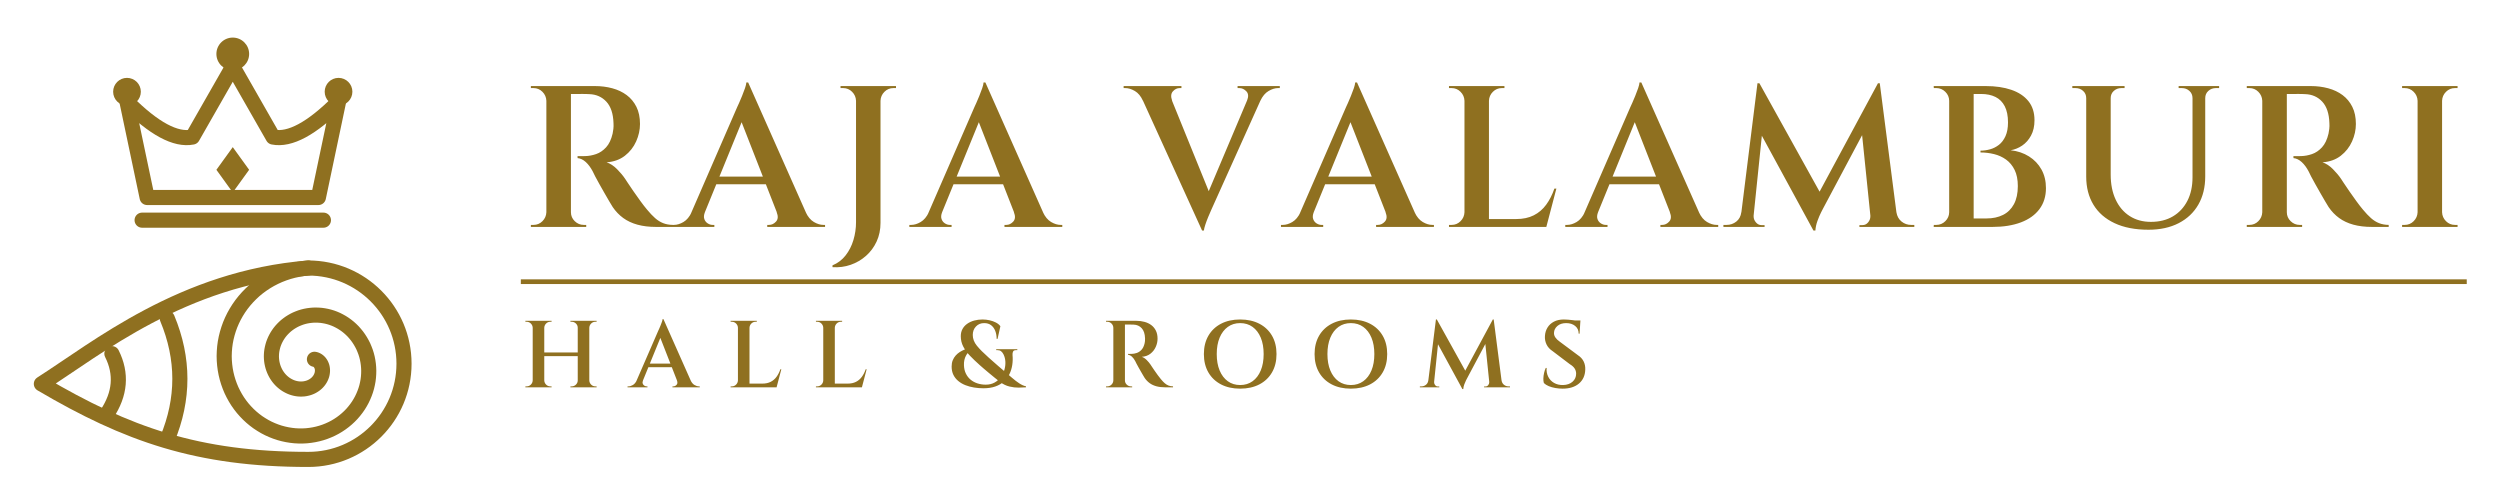
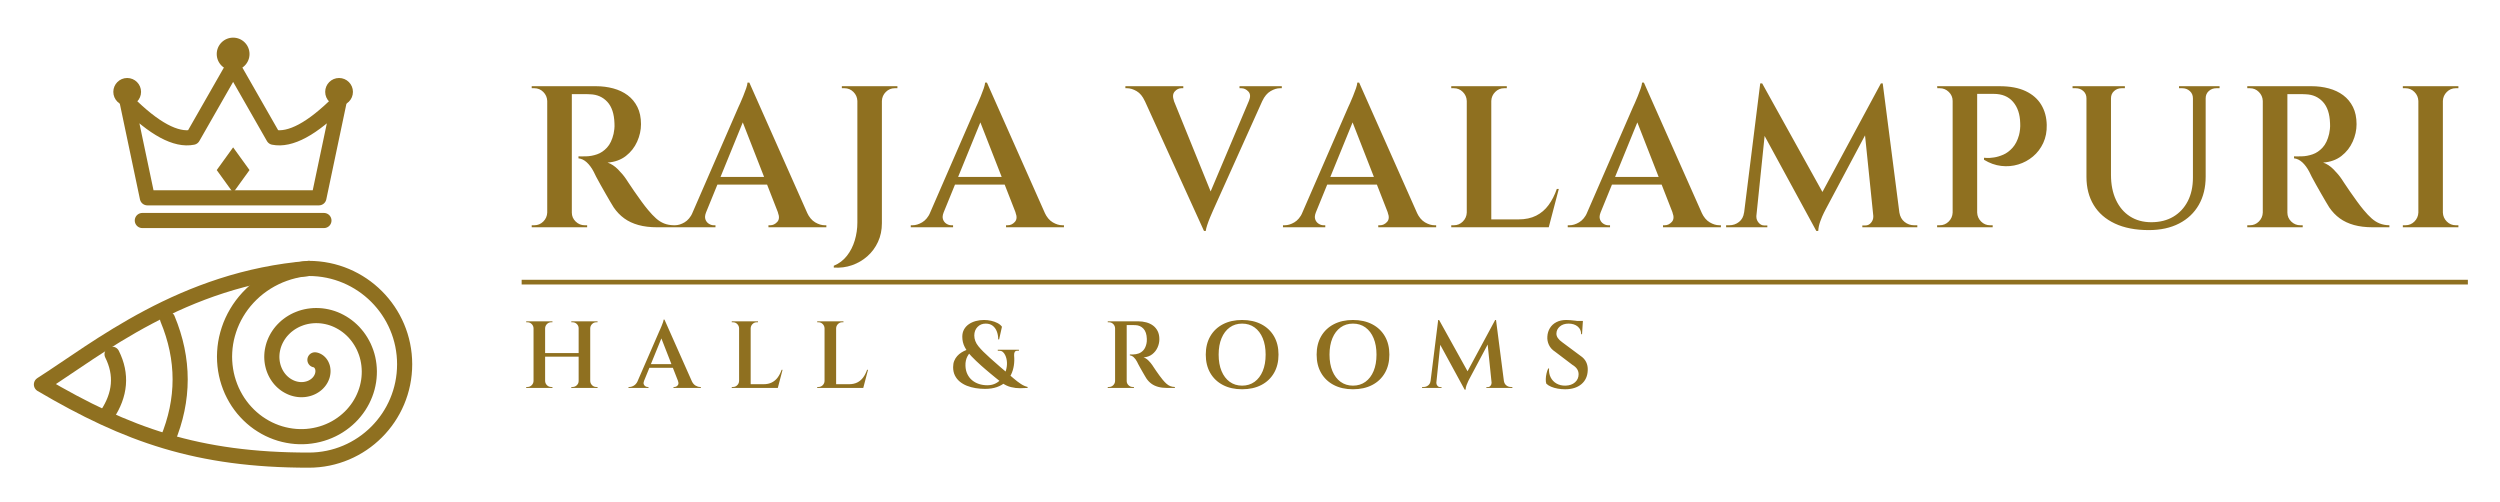
- <svg xmlns="http://www.w3.org/2000/svg" viewBox="0 0 639 128" width="639" height="128">
+ <svg xmlns="http://www.w3.org/2000/svg" viewBox="0 0 638 128" width="638" height="128">
  <g transform="translate(-17.75 -3.59) scale(0.6437)">
    <g fill="none" stroke="#8F7020" stroke-width="6" stroke-linecap="round" stroke-linejoin="round">
      <path d="M86 84 L78 46 Q94 62 104 60 L120 32 L136 60 Q146 62 162 46 L154 84 Z" />
      <path d="M84 93 H156" />
      <path d="M44 158 C66 144 100 116 150 112 A38 38 0 0 1 150 188 C106 188 78 178 44 158 Z" />
      <path d="M152.43 148.24 L152.65 148.28 L152.88 148.34 L153.10 148.43 L153.32 148.53 L153.55 148.65 L153.76 148.79 L153.98 148.95 L154.18 149.13 L154.38 149.33 L154.57 149.54 L154.74 149.78 L154.91 150.03 L155.06 150.30 L155.19 150.58 L155.31 150.88 L155.42 151.19 L155.50 151.52 L155.56 151.86 L155.60 152.21 L155.62 152.57 L155.62 152.94 L155.59 153.31 L155.54 153.69 L155.47 154.07 L155.37 154.46 L155.24 154.84 L155.09 155.22 L154.91 155.61 L154.71 155.98 L154.48 156.35 L154.22 156.72 L153.94 157.07 L153.63 157.41 L153.30 157.74 L152.94 158.05 L152.55 158.35 L152.15 158.62 L151.72 158.88 L151.27 159.12 L150.80 159.33 L150.31 159.52 L149.81 159.68 L149.28 159.81 L148.75 159.92 L148.20 160.00 L147.63 160.04 L147.06 160.06 L146.48 160.04 L145.90 159.99 L145.31 159.90 L144.72 159.78 L144.12 159.62 L143.53 159.43 L142.95 159.20 L142.37 158.93 L141.80 158.63 L141.24 158.30 L140.69 157.93 L140.16 157.52 L139.64 157.08 L139.15 156.61 L138.67 156.10 L138.22 155.56 L137.80 154.99 L137.40 154.39 L137.04 153.77 L136.70 153.11 L136.40 152.43 L136.13 151.73 L135.90 151.01 L135.71 150.27 L135.55 149.50 L135.44 148.73 L135.37 147.94 L135.34 147.14 L135.36 146.33 L135.42 145.52 L135.53 144.70 L135.69 143.88 L135.89 143.06 L136.13 142.25 L136.43 141.44 L136.77 140.64 L137.16 139.86 L137.59 139.09 L138.07 138.34 L138.59 137.61 L139.16 136.90 L139.78 136.22 L140.43 135.57 L141.12 134.94 L141.86 134.36 L142.63 133.80 L143.44 133.29 L144.28 132.81 L145.15 132.38 L146.06 132.00 L146.99 131.65 L147.94 131.36 L148.92 131.12 L149.92 130.93 L150.93 130.80 L151.96 130.71 L153.00 130.69 L154.05 130.72 L155.10 130.80 L156.16 130.95 L157.21 131.15 L158.26 131.41 L159.31 131.73 L160.34 132.11 L161.36 132.55 L162.35 133.05 L163.33 133.60 L164.29 134.21 L165.21 134.87 L166.11 135.59 L166.97 136.36 L167.80 137.18 L168.58 138.06 L169.33 138.98 L170.02 139.94 L170.67 140.95 L171.27 142.00 L171.82 143.08 L172.30 144.21 L172.74 145.36 L173.11 146.54 L173.42 147.75 L173.66 148.99 L173.84 150.24 L173.95 151.51 L174.00 152.79 L173.97 154.08 L173.88 155.37 L173.72 156.67 L173.48 157.96 L173.18 159.25 L172.80 160.53 L172.35 161.79 L171.83 163.04 L171.25 164.26 L170.59 165.46 L169.87 166.63 L169.08 167.76 L168.22 168.86 L167.31 169.92 L166.33 170.93 L165.29 171.89 L164.20 172.80 L163.05 173.66 L161.85 174.46 L160.61 175.20 L159.32 175.87 L157.98 176.48 L156.61 177.02 L155.20 177.49 L153.77 177.88 L152.30 178.20 L150.81 178.44 L149.31 178.61 L147.78 178.69 L146.25 178.69 L144.71 178.61 L143.17 178.44 L141.63 178.19 L140.10 177.86 L138.58 177.45 L137.08 176.95 L135.60 176.37 L134.14 175.71 L132.72 174.97 L131.33 174.14 L129.97 173.25 L128.66 172.27 L127.40 171.22 L126.19 170.10 L125.04 168.91 L123.94 167.66 L122.91 166.34 L121.94 164.96 L121.05 163.52 L120.23 162.03 L119.48 160.50 L118.82 158.91 L118.24 157.29 L117.74 155.63 L117.33 153.94 L117.01 152.22 L116.78 150.47 L116.64 148.71 L116.59 146.94 L116.65 145.16 L116.79 143.37 L117.03 141.59 L117.37 139.81 L117.81 138.05 L118.34 136.30 L118.96 134.57 L119.68 132.88 L120.49 131.22 L121.40 129.59 L122.39 128.01 L123.47 126.48 L124.64 125.00 L125.89 123.58 L127.22 122.22 L128.62 120.92 L130.10 119.70 L131.65 118.56 L133.26 117.49 L134.93 116.51 L136.67 115.61 L138.45 114.80 L140.29 114.09 L142.16 113.47 L144.08 112.95 L146.03 112.53 L148.00 112.21 L150.00 112.00" />
      <path d="M72 146 Q78 158 70 170 M94 132 Q104 156 94 180" />
    </g>
    <g fill="#8F7020">
      <circle cx="78" cy="42" r="5.5" />
      <circle cx="120" cy="27" r="6.5" />
      <circle cx="162" cy="42" r="5.5" />
      <path d="M120 64 L126.5 73 L120 82 L113.5 73 Z" />
    </g>
  </g>
-   <path fill="#8F7020" d="M145.261 22.0H152.096Q154.411 22.0 156.506 22.564Q158.602 23.129 160.179 24.306Q161.756 25.482 162.669 27.309Q163.582 29.135 163.582 31.689Q163.582 33.95 162.602 36.14Q161.622 38.33 159.725 39.807Q157.828 41.283 155.047 41.491Q156.442 41.956 157.7 43.217Q158.957 44.479 159.791 45.716Q159.833 45.778 160.413 46.667Q160.992 47.555 161.88 48.839Q162.768 50.123 163.702 51.407Q164.636 52.692 165.387 53.577Q166.478 54.896 167.444 55.749Q168.41 56.603 169.494 57.034Q170.578 57.465 171.965 57.486V58.0H167.679Q165.022 58.0 162.935 57.426Q160.848 56.851 159.301 55.724Q157.753 54.597 156.618 52.933Q156.297 52.436 155.738 51.48Q155.18 50.523 154.509 49.358Q153.839 48.193 153.215 47.074Q152.591 45.956 152.131 45.088Q151.67 44.22 151.526 43.857Q150.736 42.342 149.74 41.429Q148.745 40.516 147.627 40.411V39.897Q147.71 39.897 148.289 39.912Q148.867 39.928 149.582 39.897Q150.961 39.867 152.368 39.382Q153.775 38.897 154.914 37.661Q156.053 36.426 156.585 34.153Q156.698 33.65 156.78 32.947Q156.862 32.244 156.811 31.463Q156.697 27.841 154.995 25.997Q153.293 24.154 150.642 24.062Q149.68 24.001 148.611 24.016Q147.541 24.031 146.742 24.031Q145.942 24.031 145.776 24.031Q145.776 24.001 145.647 23.501Q145.518 23 145.39 22.5Q145.261 22.0 145.261 22.0ZM145.93 22.0V58.0H139.652V22.0ZM139.806 54.246V58.0H135.692V57.486Q135.733 57.486 136.036 57.486Q136.339 57.486 136.36 57.486Q137.697 57.486 138.649 56.534Q139.6 55.583 139.652 54.246ZM139.806 25.754H139.652Q139.6 24.417 138.649 23.466Q137.697 22.514 136.36 22.514Q136.339 22.514 136.036 22.514Q135.733 22.514 135.692 22.514V22.0H139.806ZM145.776 54.246H145.93Q145.93 55.583 146.907 56.534Q147.884 57.486 149.221 57.486Q149.263 57.486 149.54 57.486Q149.818 57.486 149.838 57.486V58.0H145.776ZM191.228 21.072 207.492 57.691H199.894L188.805 29.309ZM180.171 54.246Q179.77 55.274 180.027 55.994Q180.284 56.714 180.896 57.1Q181.508 57.486 182.126 57.486H182.588V58.0H171.793V57.486Q171.793 57.486 172.025 57.486Q172.256 57.486 172.256 57.486Q173.439 57.486 174.699 56.74Q175.959 55.994 176.782 54.246ZM191.228 21.072 191.504 26.462 178.699 57.846H175.177L188.446 27.327Q188.55 27.139 188.896 26.351Q189.241 25.562 189.668 24.532Q190.096 23.502 190.42 22.545Q190.745 21.587 190.766 21.072ZM197.252 45.147V47.106H181.779V45.147ZM198.525 54.246H205.948Q206.761 55.994 208.026 56.74Q209.291 57.486 210.474 57.486Q210.474 57.486 210.68 57.486Q210.885 57.486 210.885 57.486V58.0H196.108V57.486H196.571Q197.569 57.486 198.351 56.637Q199.132 55.789 198.525 54.246ZM225.058 22.0V56.959Q225.058 59.577 224.067 61.725Q223.076 63.873 221.353 65.397Q219.631 66.92 217.423 67.686Q215.216 68.452 212.783 68.286V67.823Q214.793 66.998 216.135 65.283Q217.477 63.568 218.138 61.344Q218.8 59.12 218.8 56.805V22.0ZM218.955 25.754H218.8Q218.749 24.417 217.797 23.466Q216.846 22.514 215.509 22.514Q215.509 22.514 215.175 22.514Q214.84 22.514 214.84 22.514V22.0H218.955ZM224.903 25.754V22.0H229.018V22.514Q229.018 22.514 228.683 22.514Q228.349 22.514 228.349 22.514Q227.012 22.514 226.06 23.466Q225.109 24.417 225.058 25.754ZM251.863 21.072 268.126 57.691H260.528L249.439 29.309ZM240.806 54.246Q240.404 55.274 240.661 55.994Q240.918 56.714 241.531 57.1Q242.143 57.486 242.76 57.486H243.223V58.0H232.428V57.486Q232.428 57.486 232.659 57.486Q232.89 57.486 232.89 57.486Q234.073 57.486 235.333 56.74Q236.593 55.994 237.416 54.246ZM251.863 21.072 252.138 26.462 239.334 57.846H235.811L249.081 27.327Q249.185 27.139 249.53 26.351Q249.875 25.562 250.303 24.532Q250.73 23.502 251.055 22.545Q251.379 21.587 251.4 21.072ZM257.886 45.147V47.106H242.413V45.147ZM259.159 54.246H266.582Q267.395 55.994 268.66 56.74Q269.925 57.486 271.108 57.486Q271.108 57.486 271.314 57.486Q271.52 57.486 271.52 57.486V58.0H256.742V57.486H257.205Q258.203 57.486 258.985 56.637Q259.767 55.789 259.159 54.246ZM307.254 58.928 290.582 22.309H298.18L309.698 50.691ZM307.254 58.928 306.978 53.538 320.242 22.154H323.765L310.036 52.673Q309.953 52.861 309.597 53.649Q309.241 54.438 308.814 55.468Q308.386 56.498 308.072 57.455Q307.758 58.413 307.717 58.928ZM318.739 25.724Q319.368 24.181 318.575 23.348Q317.783 22.514 316.785 22.514H316.322V22.0H327.117V22.514Q327.117 22.514 326.886 22.514Q326.655 22.514 326.655 22.514Q325.523 22.514 324.248 23.26Q322.973 24.006 322.15 25.754ZM299.59 25.724 292.136 25.754Q291.344 24.006 290.069 23.26Q288.793 22.514 287.61 22.514Q287.61 22.514 287.405 22.514Q287.199 22.514 287.199 22.514V22.0H301.976V22.514H301.514Q300.536 22.514 299.791 23.348Q299.045 24.181 299.59 25.724ZM346.851 21.072 363.115 57.691H355.517L344.428 29.309ZM335.794 54.246Q335.393 55.274 335.65 55.994Q335.907 56.714 336.519 57.1Q337.131 57.486 337.748 57.486H338.211V58.0H327.416V57.486Q327.416 57.486 327.648 57.486Q327.879 57.486 327.879 57.486Q329.062 57.486 330.322 56.74Q331.582 55.994 332.405 54.246ZM346.851 21.072 347.127 26.462 334.322 57.846H330.799L344.069 27.327Q344.173 27.139 344.519 26.351Q344.864 25.562 345.291 24.532Q345.719 23.502 346.043 22.545Q346.368 21.587 346.388 21.072ZM352.875 45.147V47.106H337.402V45.147ZM354.148 54.246H361.571Q362.384 55.994 363.649 56.74Q364.914 57.486 366.097 57.486Q366.097 57.486 366.302 57.486Q366.508 57.486 366.508 57.486V58.0H351.731V57.486H352.194Q353.192 57.486 353.973 56.637Q354.755 55.789 354.148 54.246ZM380.576 22.0V58.0H374.319V22.0ZM394.254 55.989 395.087 58.0H380.422V55.989ZM397.807 48.211 395.241 58.0H385.663L387.514 55.989Q390.136 55.989 392.025 55.037Q393.915 54.084 395.203 52.323Q396.491 50.561 397.301 48.211ZM374.473 54.246V58.0H370.359V57.486Q370.359 57.486 370.693 57.486Q371.028 57.486 371.028 57.486Q372.365 57.486 373.316 56.534Q374.268 55.583 374.319 54.246ZM374.473 25.754H374.319Q374.268 24.417 373.316 23.466Q372.365 22.514 371.028 22.514Q371.028 22.514 370.693 22.514Q370.359 22.514 370.359 22.514V22.0H374.473ZM380.422 25.754V22.0H384.536V22.514Q384.485 22.514 384.176 22.514Q383.868 22.514 383.868 22.514Q382.531 22.514 381.579 23.466Q380.628 24.417 380.576 25.754ZM419.52 21.072 435.784 57.691H428.185L417.097 29.309ZM408.463 54.246Q408.061 55.274 408.318 55.994Q408.575 56.714 409.188 57.1Q409.8 57.486 410.417 57.486H410.88V58.0H400.085V57.486Q400.085 57.486 400.316 57.486Q400.548 57.486 400.548 57.486Q401.73 57.486 402.99 56.74Q404.25 55.994 405.073 54.246ZM419.52 21.072 419.795 26.462 406.991 57.846H403.468L416.738 27.327Q416.842 27.139 417.187 26.351Q417.533 25.562 417.96 24.532Q418.387 23.502 418.712 22.545Q419.036 21.587 419.057 21.072ZM425.543 45.147V47.106H410.07V45.147ZM426.817 54.246H434.24Q435.053 55.994 436.318 56.74Q437.582 57.486 438.765 57.486Q438.765 57.486 438.971 57.486Q439.177 57.486 439.177 57.486V58.0H424.399V57.486H424.862Q425.86 57.486 426.642 56.637Q427.424 55.789 426.817 54.246ZM480.007 21.28 480.419 26.162 465.928 53.391Q465.928 53.391 465.469 54.286Q465.011 55.181 464.547 56.452Q464.084 57.723 464.013 58.928H463.519L461.925 54.855ZM446.214 54.246V58.0H440.505V57.486Q440.557 57.486 440.942 57.486Q441.328 57.486 441.328 57.486Q442.717 57.486 443.797 56.637Q444.877 55.789 445.082 54.246ZM448.226 55.069Q448.226 55.12 448.226 55.171Q448.226 55.223 448.226 55.326Q448.226 56.149 448.817 56.843Q449.408 57.537 450.231 57.537H451.024V58.0H447.866V55.069ZM449.21 21.28H449.704L451.253 25.73L447.927 58.0H444.629ZM449.704 21.28 465.847 50.364 463.519 58.928 448.497 31.328ZM480.47 21.28 485.205 58.0H478.363L475.68 31.851L480.007 21.28ZM483.621 54.246H484.722Q484.979 55.789 486.048 56.637Q487.118 57.486 488.476 57.486Q488.476 57.486 488.877 57.486Q489.278 57.486 489.299 57.486V58.0H483.621ZM478.064 55.069H478.424V58.0H475.266V57.537H476.058Q476.912 57.537 477.488 56.843Q478.064 56.149 478.064 55.326Q478.064 55.223 478.064 55.171Q478.064 55.12 478.064 55.069ZM499.845 22.0H507.587Q511.291 22.0 514.087 22.955Q516.883 23.91 518.45 25.839Q520.016 27.767 520.016 30.734Q520.016 33.019 519.131 34.65Q518.246 36.28 516.866 37.21Q515.487 38.14 513.922 38.406Q516.565 38.692 518.607 39.977Q520.649 41.261 521.797 43.323Q522.945 45.385 522.945 48.082Q522.945 51.232 521.276 53.46Q519.606 55.687 516.531 56.843Q513.457 58.0 509.297 58.0H504.005Q504.005 58.0 504.031 57.454Q504.056 56.908 504.056 56.372Q504.056 55.836 504.056 55.836H507.738Q510.163 55.836 511.962 54.937Q513.762 54.038 514.76 52.186Q515.757 50.335 515.757 47.555Q515.757 45.091 514.933 43.427Q514.108 41.762 512.745 40.784Q511.381 39.807 509.683 39.389Q507.985 38.971 506.216 38.971V38.509Q507.42 38.509 508.652 38.168Q509.884 37.828 510.919 37.025Q511.954 36.222 512.6 34.809Q513.245 33.396 513.245 31.282Q513.245 28.78 512.417 27.166Q511.589 25.551 510.053 24.786Q508.517 24.02 506.361 24.02H500.36Q500.36 23.969 500.231 23.49Q500.102 23.01 499.974 22.505Q499.845 22.0 499.845 22.0ZM504.468 22.0V58.0H498.21V22.0ZM498.365 54.246V58.0H494.25L494.281 57.486Q494.384 57.486 494.626 57.486Q494.868 57.486 494.919 57.486Q496.256 57.486 497.223 56.534Q498.19 55.583 498.21 54.246ZM498.365 25.754H498.21Q498.19 24.417 497.223 23.466Q496.256 22.514 494.919 22.514Q494.868 22.514 494.626 22.514Q494.384 22.514 494.281 22.514L494.25 22.0H498.365ZM539.493 22.0V44.629Q539.493 48.29 540.762 51.014Q542.031 53.739 544.344 55.224Q546.656 56.709 549.771 56.709Q553.03 56.709 555.403 55.301Q557.777 53.893 559.092 51.338Q560.407 48.783 560.407 45.297V22.0H563.657V45.089Q563.657 49.225 561.903 52.286Q560.149 55.347 556.887 57.033Q553.625 58.72 549.147 58.72Q544.066 58.72 540.498 57.049Q536.93 55.377 535.083 52.327Q533.236 49.277 533.236 45.14V22.0ZM533.39 22.0V25.086H533.236Q533.236 23.954 532.439 23.234Q531.642 22.514 530.51 22.514Q530.51 22.514 530.099 22.514Q529.687 22.514 529.687 22.514V22.0ZM543.042 22.0V22.514Q543.042 22.514 542.63 22.514Q542.219 22.514 542.219 22.514Q541.087 22.514 540.29 23.234Q539.493 23.954 539.493 25.086H539.39V22.0ZM560.562 22.0V25.086H560.407Q560.407 23.954 559.61 23.234Q558.813 22.514 557.682 22.514Q557.682 22.514 557.27 22.514Q556.859 22.514 556.859 22.514V22.0ZM567.206 22.0V22.514Q567.206 22.514 566.794 22.514Q566.383 22.514 566.383 22.514Q565.251 22.514 564.454 23.234Q563.657 23.954 563.657 25.086H563.554V22.0ZM583.844 22.0H590.679Q592.993 22.0 595.089 22.564Q597.185 23.129 598.762 24.306Q600.339 25.482 601.252 27.309Q602.165 29.135 602.165 31.689Q602.165 33.95 601.185 36.14Q600.205 38.33 598.308 39.807Q596.411 41.283 593.63 41.491Q595.025 41.956 596.283 43.217Q597.54 44.479 598.374 45.716Q598.416 45.778 598.995 46.667Q599.575 47.555 600.463 48.839Q601.351 50.123 602.285 51.407Q603.219 52.692 603.97 53.577Q605.061 54.896 606.027 55.749Q606.993 56.603 608.077 57.034Q609.161 57.465 610.548 57.486V58.0H606.262Q603.605 58.0 601.518 57.426Q599.431 56.851 597.883 55.724Q596.336 54.597 595.201 52.933Q594.88 52.436 594.321 51.48Q593.762 50.523 593.092 49.358Q592.422 48.193 591.798 47.074Q591.174 45.956 590.713 45.088Q590.253 44.22 590.109 43.857Q589.319 42.342 588.323 41.429Q587.328 40.516 586.21 40.411V39.897Q586.293 39.897 586.872 39.912Q587.45 39.928 588.165 39.897Q589.544 39.867 590.951 39.382Q592.358 38.897 593.497 37.661Q594.635 36.426 595.168 34.153Q595.281 33.65 595.363 32.947Q595.445 32.244 595.393 31.463Q595.28 27.841 593.577 25.997Q591.875 24.154 589.224 24.062Q588.263 24.001 587.194 24.016Q586.124 24.031 585.325 24.031Q584.525 24.031 584.358 24.031Q584.358 24.001 584.23 23.501Q584.101 23 583.973 22.5Q583.844 22.0 583.844 22.0ZM584.513 22.0V58.0H578.235V22.0ZM578.389 54.246V58.0H574.275V57.486Q574.316 57.486 574.619 57.486Q574.922 57.486 574.943 57.486Q576.28 57.486 577.232 56.534Q578.183 55.583 578.235 54.246ZM578.389 25.754H578.235Q578.183 24.417 577.232 23.466Q576.28 22.514 574.943 22.514Q574.922 22.514 574.619 22.514Q574.316 22.514 574.275 22.514V22.0H578.389ZM584.358 54.246H584.513Q584.513 55.583 585.49 56.534Q586.467 57.486 587.804 57.486Q587.846 57.486 588.123 57.486Q588.4 57.486 588.421 57.486V58.0H584.358ZM624.194 22.0V58.0H617.936V22.0ZM618.09 54.246V58.0H613.976V57.486Q613.976 57.486 614.31 57.486Q614.645 57.486 614.645 57.486Q615.982 57.486 616.933 56.534Q617.885 55.583 617.936 54.246ZM618.09 25.754H617.936Q617.885 24.417 616.933 23.466Q615.982 22.514 614.645 22.514Q614.645 22.514 614.31 22.514Q613.976 22.514 613.976 22.514V22.0H618.09ZM624.039 54.246H624.194Q624.245 55.583 625.196 56.534Q626.148 57.486 627.485 57.486Q627.485 57.486 627.794 57.486Q628.102 57.486 628.154 57.486V58.0H624.039ZM624.039 25.754V22.0H628.154V22.514Q628.102 22.514 627.794 22.514Q627.485 22.514 627.485 22.514Q626.148 22.514 625.196 23.466Q624.245 24.417 624.194 25.754Z" />
-   <path stroke="#8F7020" stroke-width="1.2" d="M133.126 72.0 H630.5" />
+   <path fill="#8F7020" d="M145.261 22.0H152.096Q154.411 22.0 156.506 22.564Q158.602 23.129 160.179 24.306Q161.756 25.482 162.669 27.309Q163.582 29.135 163.582 31.689Q163.582 33.95 162.602 36.14Q161.622 38.33 159.725 39.807Q157.828 41.283 155.047 41.491Q156.442 41.956 157.7 43.217Q158.957 44.479 159.791 45.716Q159.833 45.778 160.413 46.667Q160.992 47.555 161.88 48.839Q162.768 50.123 163.702 51.407Q164.636 52.692 165.387 53.577Q166.478 54.896 167.444 55.749Q168.41 56.603 169.494 57.034Q170.578 57.465 171.965 57.486V58.0H167.679Q165.022 58.0 162.935 57.426Q160.848 56.851 159.301 55.724Q157.753 54.597 156.618 52.933Q156.297 52.436 155.738 51.48Q155.18 50.523 154.509 49.358Q153.839 48.193 153.215 47.074Q152.591 45.956 152.131 45.088Q151.67 44.22 151.526 43.857Q150.736 42.342 149.74 41.429Q148.745 40.516 147.627 40.411V39.897Q147.71 39.897 148.289 39.912Q148.867 39.928 149.582 39.897Q150.961 39.867 152.368 39.382Q153.775 38.897 154.914 37.661Q156.053 36.426 156.585 34.153Q156.698 33.65 156.78 32.947Q156.862 32.244 156.811 31.463Q156.697 27.841 154.995 25.997Q153.293 24.154 150.642 24.062Q149.68 24.001 148.611 24.016Q147.541 24.031 146.742 24.031Q145.942 24.031 145.776 24.031Q145.776 24.001 145.647 23.501Q145.518 23 145.39 22.5Q145.261 22.0 145.261 22.0ZM145.93 22.0V58.0H139.652V22.0ZM139.806 54.246V58.0H135.692V57.486Q135.733 57.486 136.036 57.486Q136.339 57.486 136.36 57.486Q137.697 57.486 138.649 56.534Q139.6 55.583 139.652 54.246ZM139.806 25.754H139.652Q139.6 24.417 138.649 23.466Q137.697 22.514 136.36 22.514Q136.339 22.514 136.036 22.514Q135.733 22.514 135.692 22.514V22.0H139.806ZM145.776 54.246H145.93Q145.93 55.583 146.907 56.534Q147.884 57.486 149.221 57.486Q149.263 57.486 149.54 57.486Q149.818 57.486 149.838 57.486V58.0H145.776ZM191.228 21.072 207.492 57.691H199.894L188.805 29.309ZM180.171 54.246Q179.77 55.274 180.027 55.994Q180.284 56.714 180.896 57.1Q181.508 57.486 182.126 57.486H182.588V58.0H171.793V57.486Q171.793 57.486 172.025 57.486Q172.256 57.486 172.256 57.486Q173.439 57.486 174.699 56.74Q175.959 55.994 176.782 54.246ZM191.228 21.072 191.504 26.462 178.699 57.846H175.177L188.446 27.327Q188.55 27.139 188.896 26.351Q189.241 25.562 189.668 24.532Q190.096 23.502 190.42 22.545Q190.745 21.587 190.766 21.072ZM197.252 45.147V47.106H181.779V45.147ZM198.525 54.246H205.948Q206.761 55.994 208.026 56.74Q209.291 57.486 210.474 57.486Q210.474 57.486 210.68 57.486Q210.885 57.486 210.885 57.486V58.0H196.108V57.486H196.571Q197.569 57.486 198.351 56.637Q199.132 55.789 198.525 54.246ZM225.058 22.0V56.959Q225.058 59.577 224.067 61.725Q223.076 63.873 221.353 65.397Q219.631 66.92 217.423 67.686Q215.216 68.452 212.783 68.286V67.823Q214.793 66.998 216.135 65.283Q217.477 63.568 218.138 61.344Q218.8 59.12 218.8 56.805V22.0ZM218.955 25.754H218.8Q218.749 24.417 217.797 23.466Q216.846 22.514 215.509 22.514Q215.509 22.514 215.175 22.514Q214.84 22.514 214.84 22.514V22.0H218.955ZM224.903 25.754V22.0H229.018V22.514Q229.018 22.514 228.683 22.514Q228.349 22.514 228.349 22.514Q227.012 22.514 226.06 23.466Q225.109 24.417 225.058 25.754ZM251.863 21.072 268.126 57.691H260.528L249.439 29.309ZM240.806 54.246Q240.404 55.274 240.661 55.994Q240.918 56.714 241.531 57.1Q242.143 57.486 242.76 57.486H243.223V58.0H232.428V57.486Q232.428 57.486 232.659 57.486Q232.89 57.486 232.89 57.486Q234.073 57.486 235.333 56.74Q236.593 55.994 237.416 54.246ZM251.863 21.072 252.138 26.462 239.334 57.846H235.811L249.081 27.327Q249.185 27.139 249.53 26.351Q249.875 25.562 250.303 24.532Q250.73 23.502 251.055 22.545Q251.379 21.587 251.4 21.072ZM257.886 45.147V47.106H242.413V45.147ZM259.159 54.246H266.582Q267.395 55.994 268.66 56.74Q269.925 57.486 271.108 57.486Q271.108 57.486 271.314 57.486Q271.52 57.486 271.52 57.486V58.0H256.742V57.486H257.205Q258.203 57.486 258.985 56.637Q259.767 55.789 259.159 54.246ZM307.254 58.928 290.582 22.309H298.18L309.698 50.691ZM307.254 58.928 306.978 53.538 320.242 22.154H323.765L310.036 52.673Q309.953 52.861 309.597 53.649Q309.241 54.438 308.814 55.468Q308.386 56.498 308.072 57.455Q307.758 58.413 307.717 58.928ZM318.739 25.724Q319.368 24.181 318.575 23.348Q317.783 22.514 316.785 22.514H316.322V22.0H327.117V22.514Q327.117 22.514 326.886 22.514Q326.655 22.514 326.655 22.514Q325.523 22.514 324.248 23.26Q322.973 24.006 322.15 25.754ZM299.59 25.724 292.136 25.754Q291.344 24.006 290.069 23.26Q288.793 22.514 287.61 22.514Q287.61 22.514 287.405 22.514Q287.199 22.514 287.199 22.514V22.0H301.976V22.514H301.514Q300.536 22.514 299.791 23.348Q299.045 24.181 299.59 25.724ZM346.851 21.072 363.115 57.691H355.517L344.428 29.309ZM335.794 54.246Q335.393 55.274 335.65 55.994Q335.907 56.714 336.519 57.1Q337.131 57.486 337.748 57.486H338.211V58.0H327.416V57.486Q327.416 57.486 327.648 57.486Q327.879 57.486 327.879 57.486Q329.062 57.486 330.322 56.74Q331.582 55.994 332.405 54.246ZM346.851 21.072 347.127 26.462 334.322 57.846H330.799L344.069 27.327Q344.173 27.139 344.519 26.351Q344.864 25.562 345.291 24.532Q345.719 23.502 346.043 22.545Q346.368 21.587 346.388 21.072ZM352.875 45.147V47.106H337.402V45.147ZM354.148 54.246H361.571Q362.384 55.994 363.649 56.74Q364.914 57.486 366.097 57.486Q366.097 57.486 366.302 57.486Q366.508 57.486 366.508 57.486V58.0H351.731V57.486H352.194Q353.192 57.486 353.973 56.637Q354.755 55.789 354.148 54.246ZM380.576 22.0V58.0H374.319V22.0ZM394.254 55.989 395.087 58.0H380.422V55.989ZM397.807 48.211 395.241 58.0H385.663L387.514 55.989Q390.136 55.989 392.025 55.037Q393.915 54.084 395.203 52.323Q396.491 50.561 397.301 48.211ZM374.473 54.246V58.0H370.359V57.486Q370.359 57.486 370.693 57.486Q371.028 57.486 371.028 57.486Q372.365 57.486 373.316 56.534Q374.268 55.583 374.319 54.246ZM374.473 25.754H374.319Q374.268 24.417 373.316 23.466Q372.365 22.514 371.028 22.514Q371.028 22.514 370.693 22.514Q370.359 22.514 370.359 22.514V22.0H374.473ZM380.422 25.754V22.0H384.536V22.514Q384.485 22.514 384.176 22.514Q383.868 22.514 383.868 22.514Q382.531 22.514 381.579 23.466Q380.628 24.417 380.576 25.754ZM419.52 21.072 435.784 57.691H428.185L417.097 29.309ZM408.463 54.246Q408.061 55.274 408.318 55.994Q408.575 56.714 409.188 57.1Q409.8 57.486 410.417 57.486H410.88V58.0H400.085V57.486Q400.085 57.486 400.316 57.486Q400.548 57.486 400.548 57.486Q401.73 57.486 402.99 56.74Q404.25 55.994 405.073 54.246ZM419.52 21.072 419.795 26.462 406.991 57.846H403.468L416.738 27.327Q416.842 27.139 417.187 26.351Q417.533 25.562 417.96 24.532Q418.387 23.502 418.712 22.545Q419.036 21.587 419.057 21.072ZM425.543 45.147V47.106H410.07V45.147ZM426.817 54.246H434.24Q435.053 55.994 436.318 56.74Q437.582 57.486 438.765 57.486Q438.765 57.486 438.971 57.486Q439.177 57.486 439.177 57.486V58.0H424.399V57.486H424.862Q425.86 57.486 426.642 56.637Q427.424 55.789 426.817 54.246ZM480.007 21.28 480.419 26.162 465.928 53.391Q465.928 53.391 465.469 54.286Q465.011 55.181 464.547 56.452Q464.084 57.723 464.013 58.928H463.519L461.925 54.855ZM446.214 54.246V58.0H440.505V57.486Q440.557 57.486 440.942 57.486Q441.328 57.486 441.328 57.486Q442.717 57.486 443.797 56.637Q444.877 55.789 445.082 54.246ZM448.226 55.069Q448.226 55.12 448.226 55.171Q448.226 55.223 448.226 55.326Q448.226 56.149 448.817 56.843Q449.408 57.537 450.231 57.537H451.024V58.0H447.866V55.069ZM449.21 21.28H449.704L451.253 25.73L447.927 58.0H444.629ZM449.704 21.28 465.847 50.364 463.519 58.928 448.497 31.328ZM480.47 21.28 485.205 58.0H478.363L475.68 31.851L480.007 21.28ZM483.621 54.246H484.722Q484.979 55.789 486.048 56.637Q487.118 57.486 488.476 57.486Q488.476 57.486 488.877 57.486Q489.278 57.486 489.299 57.486V58.0H483.621ZM478.064 55.069H478.424V58.0H475.266V57.537H476.058Q476.912 57.537 477.488 56.843Q478.064 56.149 478.064 55.326Q478.064 55.223 478.064 55.171Q478.064 55.12 478.064 55.069ZM503.903 22.0H510.276Q514.316 22.0 516.953 23.256Q519.589 24.511 520.927 26.738Q522.265 28.965 522.327 31.884Q522.389 34.437 521.433 36.491Q520.476 38.545 518.818 39.935Q517.161 41.325 515.061 41.968Q512.961 42.611 510.701 42.342Q508.441 42.073 506.32 40.774V40.26Q506.32 40.26 507.039 40.305Q507.757 40.35 508.88 40.179Q510.004 40.009 511.25 39.468Q512.497 38.927 513.59 37.724Q514.682 36.521 515.247 34.497Q515.422 33.848 515.514 33.01Q515.607 32.172 515.555 31.411Q515.483 28.029 513.735 25.994Q511.987 23.959 508.821 23.959H504.418Q504.418 23.959 504.289 23.469Q504.16 22.98 504.032 22.49Q503.903 22.0 503.903 22.0ZM504.572 22.0V58.0H498.315V22.0ZM498.469 54.246V58.0H494.355V57.486Q494.396 57.486 494.699 57.486Q495.002 57.486 495.023 57.486Q496.36 57.486 497.312 56.534Q498.263 55.583 498.315 54.246ZM498.469 25.754H498.315Q498.315 24.417 497.337 23.466Q496.36 22.514 495.023 22.514Q495.002 22.514 494.725 22.514Q494.448 22.514 494.406 22.514L494.355 22.0H498.469ZM504.418 54.246H504.572Q504.623 55.583 505.575 56.534Q506.526 57.486 507.863 57.486Q507.905 57.486 508.208 57.486Q508.511 57.486 508.532 57.486V58.0H504.418ZM538.722 22.0V44.629Q538.722 48.29 539.991 51.014Q541.26 53.739 543.572 55.224Q545.885 56.709 549 56.709Q552.258 56.709 554.632 55.301Q557.006 53.893 558.321 51.338Q559.636 48.783 559.636 45.297V22.0H562.886V45.089Q562.886 49.225 561.132 52.286Q559.378 55.347 556.116 57.033Q552.853 58.72 548.375 58.72Q543.295 58.72 539.727 57.049Q536.159 55.377 534.312 52.327Q532.464 49.277 532.464 45.14V22.0ZM532.619 22.0V25.086H532.464Q532.464 23.954 531.667 23.234Q530.87 22.514 529.739 22.514Q529.739 22.514 529.327 22.514Q528.916 22.514 528.916 22.514V22.0ZM542.27 22.0V22.514Q542.27 22.514 541.859 22.514Q541.447 22.514 541.447 22.514Q540.316 22.514 539.519 23.234Q538.722 23.954 538.722 25.086H538.619V22.0ZM559.79 22.0V25.086H559.636Q559.636 23.954 558.839 23.234Q558.042 22.514 556.91 22.514Q556.91 22.514 556.499 22.514Q556.087 22.514 556.087 22.514V22.0ZM566.434 22.0V22.514Q566.434 22.514 566.023 22.514Q565.611 22.514 565.611 22.514Q564.48 22.514 563.683 23.234Q562.886 23.954 562.886 25.086H562.783V22.0ZM583.073 22.0H589.908Q592.222 22.0 594.318 22.564Q596.414 23.129 597.991 24.306Q599.568 25.482 600.481 27.309Q601.394 29.135 601.394 31.689Q601.394 33.95 600.413 36.14Q599.433 38.33 597.536 39.807Q595.64 41.283 592.859 41.491Q594.254 41.956 595.511 43.217Q596.769 44.479 597.603 45.716Q597.644 45.778 598.224 46.667Q598.804 47.555 599.692 48.839Q600.579 50.123 601.514 51.407Q602.448 52.692 603.198 53.577Q604.29 54.896 605.256 55.749Q606.222 56.603 607.305 57.034Q608.389 57.465 609.776 57.486V58.0H605.491Q602.833 58.0 600.746 57.426Q598.659 56.851 597.112 55.724Q595.565 54.597 594.43 52.933Q594.109 52.436 593.55 51.48Q592.991 50.523 592.321 49.358Q591.65 48.193 591.026 47.074Q590.402 45.956 589.942 45.088Q589.482 44.22 589.337 43.857Q588.547 42.342 587.552 41.429Q586.556 40.516 585.438 40.411V39.897Q585.522 39.897 586.1 39.912Q586.679 39.928 587.394 39.897Q588.773 39.867 590.18 39.382Q591.587 38.897 592.725 37.661Q593.864 36.426 594.397 34.153Q594.509 33.65 594.591 32.947Q594.673 32.244 594.622 31.463Q594.508 27.841 592.806 25.997Q591.104 24.154 588.453 24.062Q587.492 24.001 586.422 24.016Q585.353 24.031 584.553 24.031Q583.754 24.031 583.587 24.031Q583.587 24.001 583.458 23.501Q583.33 23 583.201 22.5Q583.073 22.0 583.073 22.0ZM583.741 22.0V58.0H577.463V22.0ZM577.617 54.246V58.0H573.503V57.486Q573.545 57.486 573.848 57.486Q574.151 57.486 574.172 57.486Q575.509 57.486 576.46 56.534Q577.412 55.583 577.463 54.246ZM577.617 25.754H577.463Q577.412 24.417 576.46 23.466Q575.509 22.514 574.172 22.514Q574.151 22.514 573.848 22.514Q573.545 22.514 573.503 22.514V22.0H577.617ZM583.587 54.246H583.741Q583.741 55.583 584.718 56.534Q585.696 57.486 587.033 57.486Q587.074 57.486 587.352 57.486Q587.629 57.486 587.65 57.486V58.0H583.587ZM623.422 22.0V58.0H617.165V22.0ZM617.319 54.246V58.0H613.205V57.486Q613.205 57.486 613.539 57.486Q613.873 57.486 613.873 57.486Q615.21 57.486 616.162 56.534Q617.113 55.583 617.165 54.246ZM617.319 25.754H617.165Q617.113 24.417 616.162 23.466Q615.21 22.514 613.873 22.514Q613.873 22.514 613.539 22.514Q613.205 22.514 613.205 22.514V22.0H617.319ZM623.268 54.246H623.422Q623.474 55.583 624.425 56.534Q625.376 57.486 626.714 57.486Q626.714 57.486 627.022 57.486Q627.331 57.486 627.382 57.486V58.0H623.268ZM623.268 25.754V22.0H627.382V22.514Q627.331 22.514 627.022 22.514Q626.714 22.514 626.714 22.514Q625.376 22.514 624.425 23.466Q623.474 24.417 623.422 25.754Z" />
+   <path stroke="#8F7020" stroke-width="1.2" d="M133.126 72.0 H629.8" />
  <path fill="#8F7020" d="M150.625 82.0V99.0H147.67V82.0ZM139.114 82.0V99.0H136.159V82.0ZM147.889 90.095V91.02H138.871V90.095ZM136.232 97.227V99.0H134.289V98.757Q134.289 98.757 134.447 98.757Q134.604 98.757 134.604 98.757Q135.236 98.757 135.685 98.308Q136.134 97.859 136.159 97.227ZM136.232 83.773H136.159Q136.134 83.141 135.685 82.692Q135.236 82.243 134.604 82.243Q134.604 82.243 134.447 82.243Q134.289 82.243 134.289 82.243V82.0H136.232ZM139.041 97.227H139.114Q139.138 97.859 139.587 98.308Q140.036 98.757 140.668 98.757Q140.668 98.757 140.814 98.757Q140.959 98.757 140.984 98.757V99.0H139.041ZM139.041 83.773V82.0H140.984V82.243Q140.959 82.243 140.814 82.243Q140.668 82.243 140.668 82.243Q140.036 82.243 139.587 82.692Q139.138 83.141 139.114 83.773ZM147.743 97.227V99.0H145.8V98.757Q145.824 98.757 145.97 98.757Q146.116 98.757 146.116 98.757Q146.747 98.757 147.209 98.308Q147.67 97.859 147.67 97.227ZM147.743 83.773H147.67Q147.67 83.141 147.209 82.692Q146.747 82.243 146.116 82.243Q146.116 82.243 145.97 82.243Q145.824 82.243 145.8 82.243V82.0H147.743ZM150.552 97.227H150.625Q150.649 97.859 151.099 98.308Q151.548 98.757 152.179 98.757Q152.179 98.757 152.337 98.757Q152.495 98.757 152.495 98.757V99.0H150.552ZM150.552 83.773V82.0H152.495V82.243Q152.495 82.243 152.337 82.243Q152.179 82.243 152.179 82.243Q151.548 82.243 151.099 82.692Q150.649 83.141 150.625 83.773ZM169.574 81.562 177.254 98.854H173.666L168.429 85.452ZM164.352 97.227Q164.162 97.713 164.284 98.053Q164.405 98.393 164.694 98.575Q164.984 98.757 165.275 98.757H165.494V99.0H160.396V98.757Q160.396 98.757 160.505 98.757Q160.614 98.757 160.614 98.757Q161.173 98.757 161.768 98.405Q162.363 98.053 162.752 97.227ZM169.574 81.562 169.704 84.107 163.657 98.927H161.993L168.26 84.515Q168.309 84.427 168.472 84.054Q168.635 83.682 168.837 83.196Q169.039 82.709 169.192 82.257Q169.345 81.805 169.355 81.562ZM172.418 92.93V93.856H165.111V92.93ZM173.019 97.227H176.524Q176.908 98.053 177.506 98.405Q178.103 98.757 178.662 98.757Q178.662 98.757 178.759 98.757Q178.856 98.757 178.856 98.757V99.0H171.878V98.757H172.096Q172.568 98.757 172.937 98.356Q173.306 97.956 173.019 97.227ZM191.571 82.0V99.0H188.616V82.0ZM198.029 98.051 198.423 99.0H191.498V98.051ZM199.708 94.378 198.496 99.0H193.973L194.847 98.051Q196.085 98.051 196.977 97.601Q197.869 97.151 198.478 96.319Q199.086 95.487 199.468 94.378ZM188.689 97.227V99.0H186.746V98.757Q186.746 98.757 186.904 98.757Q187.062 98.757 187.062 98.757Q187.693 98.757 188.142 98.308Q188.592 97.859 188.616 97.227ZM188.689 83.773H188.616Q188.592 83.141 188.142 82.692Q187.693 82.243 187.062 82.243Q187.062 82.243 186.904 82.243Q186.746 82.243 186.746 82.243V82.0H188.689ZM191.498 83.773V82.0H193.441V82.243Q193.416 82.243 193.271 82.243Q193.125 82.243 193.125 82.243Q192.494 82.243 192.044 82.692Q191.595 83.141 191.571 83.773ZM213.379 82.0V99.0H210.424V82.0ZM219.838 98.051 220.231 99.0H213.306V98.051ZM221.516 94.378 220.304 99.0H215.781L216.655 98.051Q217.893 98.051 218.786 97.601Q219.678 97.151 220.286 96.319Q220.894 95.487 221.277 94.378ZM210.497 97.227V99.0H208.554V98.757Q208.554 98.757 208.712 98.757Q208.87 98.757 208.87 98.757Q209.502 98.757 209.951 98.308Q210.4 97.859 210.424 97.227ZM210.497 83.773H210.424Q210.4 83.141 209.951 82.692Q209.502 82.243 208.87 82.243Q208.87 82.243 208.712 82.243Q208.554 82.243 208.554 82.243V82.0H210.497ZM213.306 83.773V82.0H215.249V82.243Q215.225 82.243 215.079 82.243Q214.934 82.243 214.934 82.243Q214.302 82.243 213.853 82.692Q213.404 83.141 213.379 83.773ZM251.127 81.66Q252.041 81.66 252.927 81.859Q253.812 82.058 254.546 82.434Q255.281 82.811 255.698 83.384L254.976 86.62H254.743Q254.743 85.504 254.389 84.587Q254.036 83.671 253.335 83.128Q252.634 82.585 251.55 82.585Q250.274 82.585 249.457 83.444Q248.639 84.302 248.639 85.616Q248.639 87.068 249.679 88.354Q250.719 89.641 252.668 91.366Q253.192 91.818 253.836 92.398Q254.479 92.978 255.185 93.584Q255.89 94.19 256.531 94.73Q257.662 95.695 258.643 96.542Q259.623 97.389 260.51 97.973Q261.397 98.556 262.241 98.747L262.251 99.0Q261.455 99.059 260.347 99.074Q259.239 99.089 258.013 98.793Q256.787 98.497 255.615 97.637Q254.889 97.071 254.148 96.467Q253.408 95.863 252.715 95.287Q252.022 94.711 251.439 94.208Q250.856 93.705 250.43 93.328Q249.021 92.075 247.925 90.93Q246.828 89.785 246.203 88.572Q245.577 87.359 245.577 85.931Q245.577 84.885 246.016 84.088Q246.454 83.291 247.225 82.752Q247.997 82.213 248.999 81.936Q250 81.66 251.127 81.66ZM258.803 90.735Q258.923 92.051 258.733 93.29Q258.543 94.529 258.025 95.605Q257.507 96.681 256.61 97.503Q255.713 98.324 254.409 98.783Q253.105 99.243 251.357 99.243Q250.145 99.243 248.962 99.049Q247.779 98.855 246.748 98.446Q245.717 98.036 244.925 97.378Q244.134 96.721 243.686 95.81Q243.237 94.899 243.237 93.688Q243.237 92.787 243.518 92.094Q243.799 91.4 244.272 90.871Q244.745 90.341 245.318 89.98Q245.891 89.618 246.48 89.376Q247.069 89.135 247.588 89.03L248.007 89.525Q247.718 89.775 247.422 90.131Q247.126 90.487 246.878 90.955Q246.63 91.423 246.493 92.023Q246.357 92.623 246.386 93.363Q246.426 94.545 246.871 95.47Q247.316 96.396 248.067 97.027Q248.818 97.658 249.82 97.988Q250.823 98.318 251.966 98.318Q253.234 98.318 254.194 97.79Q255.153 97.263 255.787 96.41Q256.42 95.557 256.721 94.527Q257.022 93.497 256.974 92.479Q256.925 91.462 256.518 90.617Q256.255 90.072 255.884 89.786Q255.512 89.5 254.998 89.5H254.634V89.257H260.027V89.5H259.672Q259.128 89.5 258.947 89.845Q258.765 90.19 258.803 90.735ZM287.218 82.0H290.446Q291.539 82.0 292.528 82.267Q293.518 82.533 294.263 83.089Q295.008 83.644 295.439 84.507Q295.87 85.369 295.87 86.576Q295.87 87.643 295.407 88.677Q294.944 89.711 294.048 90.409Q293.153 91.106 291.839 91.204Q292.498 91.423 293.092 92.019Q293.686 92.615 294.08 93.199Q294.099 93.229 294.373 93.648Q294.647 94.068 295.066 94.674Q295.485 95.28 295.926 95.887Q296.368 96.493 296.722 96.911Q297.237 97.534 297.693 97.937Q298.15 98.34 298.661 98.544Q299.173 98.747 299.828 98.757V99.0H297.804Q296.55 99.0 295.564 98.729Q294.578 98.458 293.848 97.925Q293.117 97.393 292.581 96.607Q292.43 96.372 292.166 95.921Q291.902 95.469 291.585 94.919Q291.269 94.369 290.974 93.841Q290.679 93.313 290.462 92.903Q290.245 92.493 290.176 92.321Q289.803 91.606 289.333 91.175Q288.863 90.743 288.335 90.694V90.451Q288.375 90.451 288.648 90.459Q288.921 90.466 289.259 90.451Q289.91 90.437 290.574 90.208Q291.239 89.979 291.776 89.396Q292.314 88.812 292.566 87.739Q292.619 87.501 292.658 87.169Q292.696 86.837 292.672 86.469Q292.618 84.758 291.815 83.888Q291.011 83.017 289.759 82.974Q289.305 82.945 288.8 82.952Q288.295 82.959 287.917 82.959Q287.54 82.959 287.461 82.959Q287.461 82.945 287.4 82.709Q287.34 82.472 287.279 82.236Q287.218 82.0 287.218 82.0ZM287.534 82.0V99.0H284.569V82.0ZM284.642 97.227V99.0H282.699V98.757Q282.719 98.757 282.862 98.757Q283.005 98.757 283.015 98.757Q283.646 98.757 284.096 98.308Q284.545 97.859 284.569 97.227ZM284.642 83.773H284.569Q284.545 83.141 284.096 82.692Q283.646 82.243 283.015 82.243Q283.005 82.243 282.862 82.243Q282.719 82.243 282.699 82.243V82.0H284.642ZM287.461 97.227H287.534Q287.534 97.859 287.995 98.308Q288.457 98.757 289.088 98.757Q289.108 98.757 289.239 98.757Q289.37 98.757 289.38 98.757V99.0H287.461ZM316.981 81.66Q319.796 81.66 321.886 82.745Q323.976 83.831 325.126 85.812Q326.275 87.794 326.275 90.5Q326.275 93.196 325.126 95.183Q323.976 97.169 321.886 98.255Q319.796 99.34 316.981 99.34Q314.181 99.34 312.096 98.255Q310.011 97.169 308.862 95.188Q307.712 93.206 307.712 90.5Q307.712 87.804 308.862 85.817Q310.011 83.831 312.096 82.745Q314.181 81.66 316.981 81.66ZM316.981 98.415Q318.82 98.415 320.165 97.439Q321.511 96.463 322.25 94.691Q322.989 92.919 322.989 90.5Q322.989 88.081 322.25 86.309Q321.511 84.537 320.165 83.561Q318.82 82.585 316.981 82.585Q315.168 82.585 313.822 83.561Q312.476 84.537 311.737 86.309Q310.998 88.081 310.998 90.5Q310.998 92.919 311.737 94.691Q312.476 96.463 313.822 97.439Q315.168 98.415 316.981 98.415ZM345.274 81.66Q348.089 81.66 350.179 82.745Q352.269 83.831 353.418 85.812Q354.568 87.794 354.568 90.5Q354.568 93.196 353.418 95.183Q352.269 97.169 350.179 98.255Q348.089 99.34 345.274 99.34Q342.474 99.34 340.389 98.255Q338.304 97.169 337.154 95.188Q336.005 93.206 336.005 90.5Q336.005 87.804 337.154 85.817Q338.304 83.831 340.389 82.745Q342.474 81.66 345.274 81.66ZM345.274 98.415Q347.112 98.415 348.458 97.439Q349.804 96.463 350.543 94.691Q351.282 92.919 351.282 90.5Q351.282 88.081 350.543 86.309Q349.804 84.537 348.458 83.561Q347.112 82.585 345.274 82.585Q343.46 82.585 342.115 83.561Q340.769 84.537 340.03 86.309Q339.291 88.081 339.291 90.5Q339.291 92.919 340.03 94.691Q340.769 96.463 342.115 97.439Q343.46 98.415 345.274 98.415ZM381.567 81.66 381.761 83.965 374.918 96.824Q374.918 96.824 374.702 97.246Q374.485 97.669 374.267 98.269Q374.048 98.869 374.014 99.438H373.781L373.028 97.515ZM365.609 97.227V99.0H362.913V98.757Q362.938 98.757 363.12 98.757Q363.302 98.757 363.302 98.757Q363.958 98.757 364.468 98.356Q364.978 97.956 365.075 97.227ZM366.559 97.616Q366.559 97.64 366.559 97.664Q366.559 97.689 366.559 97.737Q366.559 98.126 366.838 98.454Q367.118 98.781 367.506 98.781H367.88V99.0H366.389V97.616ZM367.024 81.66H367.257L367.988 83.761L366.418 99.0H364.861ZM367.257 81.66 374.88 95.394 373.781 99.438 366.687 86.405ZM381.786 81.66 384.022 99.0H380.79L379.523 86.652L381.567 81.66ZM383.273 97.227H383.793Q383.915 97.956 384.42 98.356Q384.925 98.757 385.566 98.757Q385.566 98.757 385.755 98.757Q385.945 98.757 385.955 98.757V99.0H383.273ZM380.649 97.616H380.819V99.0H379.328V98.781H379.702Q380.105 98.781 380.377 98.454Q380.649 98.126 380.649 97.737Q380.649 97.689 380.649 97.664Q380.649 97.64 380.649 97.616ZM399.721 81.66Q400.168 81.66 400.799 81.709Q401.43 81.757 402.077 81.842Q402.723 81.927 403.227 82.012Q403.732 82.097 403.936 82.194L403.739 85.283H403.511Q403.511 84.049 402.616 83.317Q401.721 82.585 400.314 82.585Q398.92 82.585 398.074 83.315Q397.229 84.045 397.2 85.073Q397.17 85.702 397.563 86.267Q397.956 86.832 398.653 87.317L403.339 90.804Q404.323 91.454 404.782 92.388Q405.241 93.323 405.192 94.474Q405.123 96.726 403.582 98.033Q402.041 99.34 399.402 99.34Q398.485 99.34 397.553 99.179Q396.621 99.018 395.851 98.695Q395.081 98.372 394.615 97.906Q394.463 97.429 394.483 96.728Q394.503 96.027 394.673 95.295Q394.844 94.563 395.103 94.039H395.321Q395.22 95.287 395.726 96.298Q396.232 97.31 397.222 97.877Q398.212 98.444 399.536 98.415Q401.039 98.371 401.949 97.563Q402.859 96.755 402.859 95.514Q402.859 94.781 402.474 94.185Q402.088 93.59 401.253 93.089L396.876 89.769Q395.764 89.049 395.281 88.015Q394.797 86.98 394.886 85.863Q394.955 84.685 395.539 83.728Q396.123 82.771 397.18 82.216Q398.238 81.66 399.721 81.66ZM403.956 81.903 403.926 82.413H401.402V81.903Z" />
</svg>
